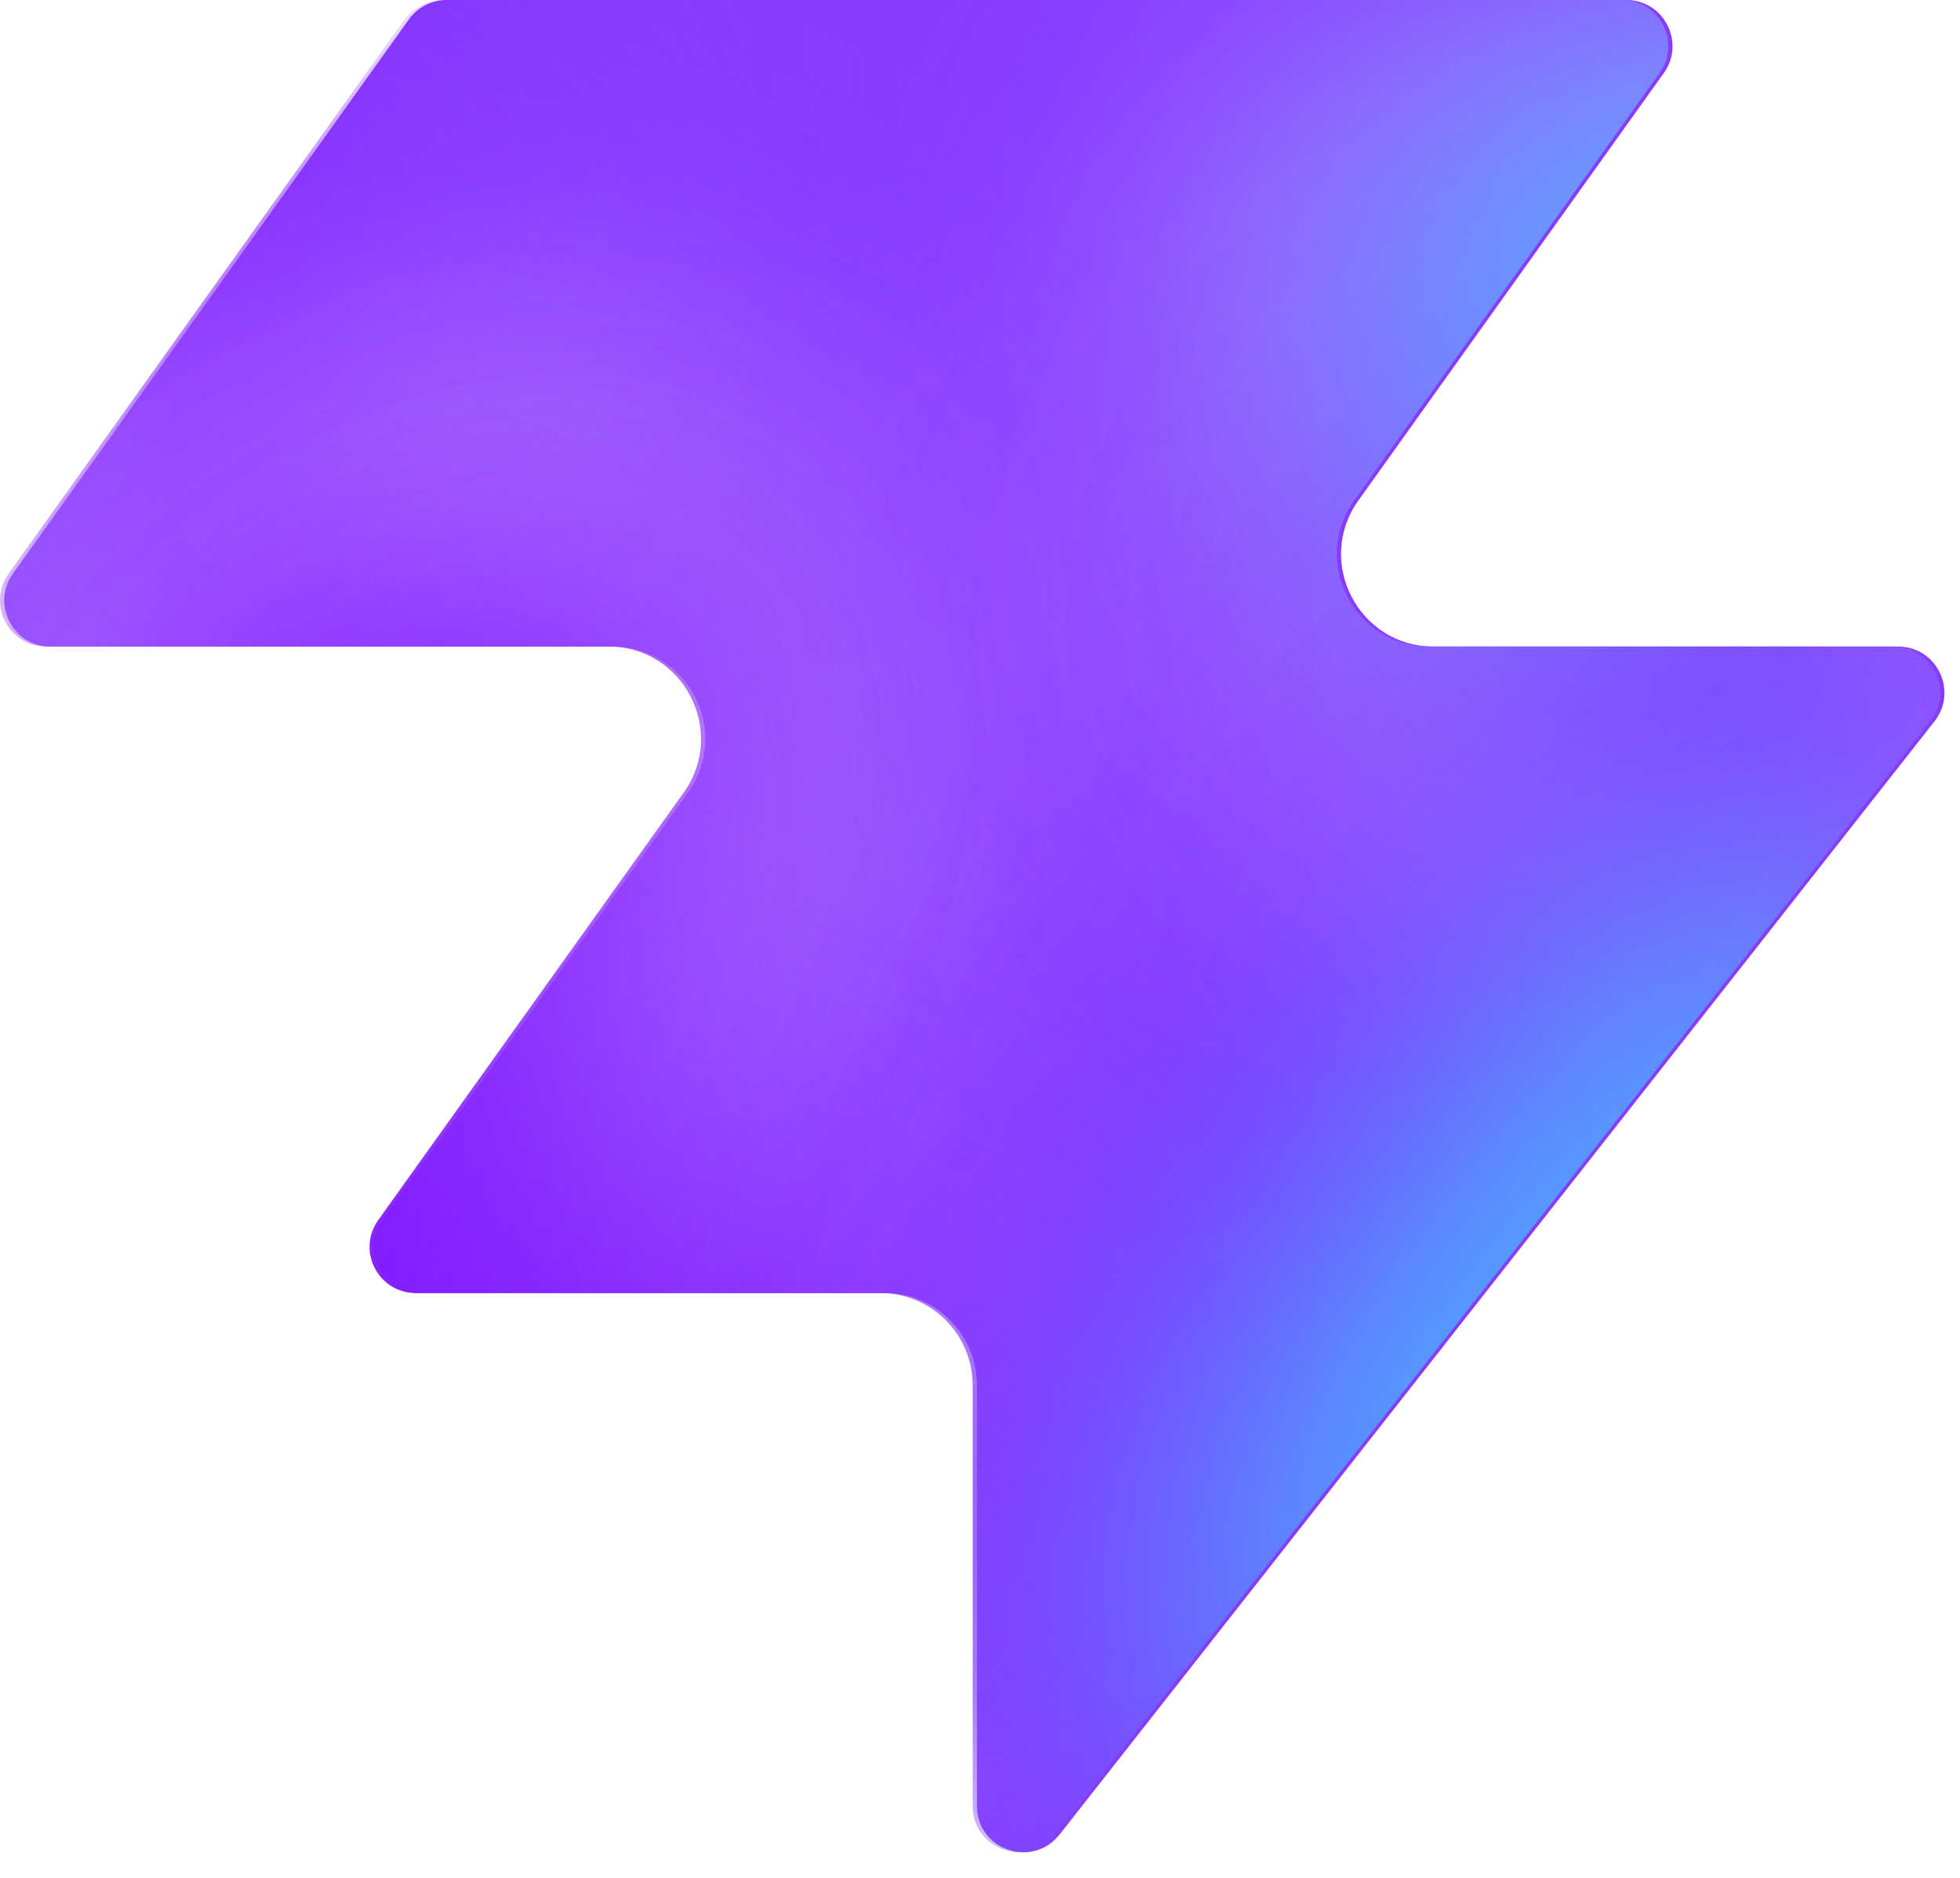
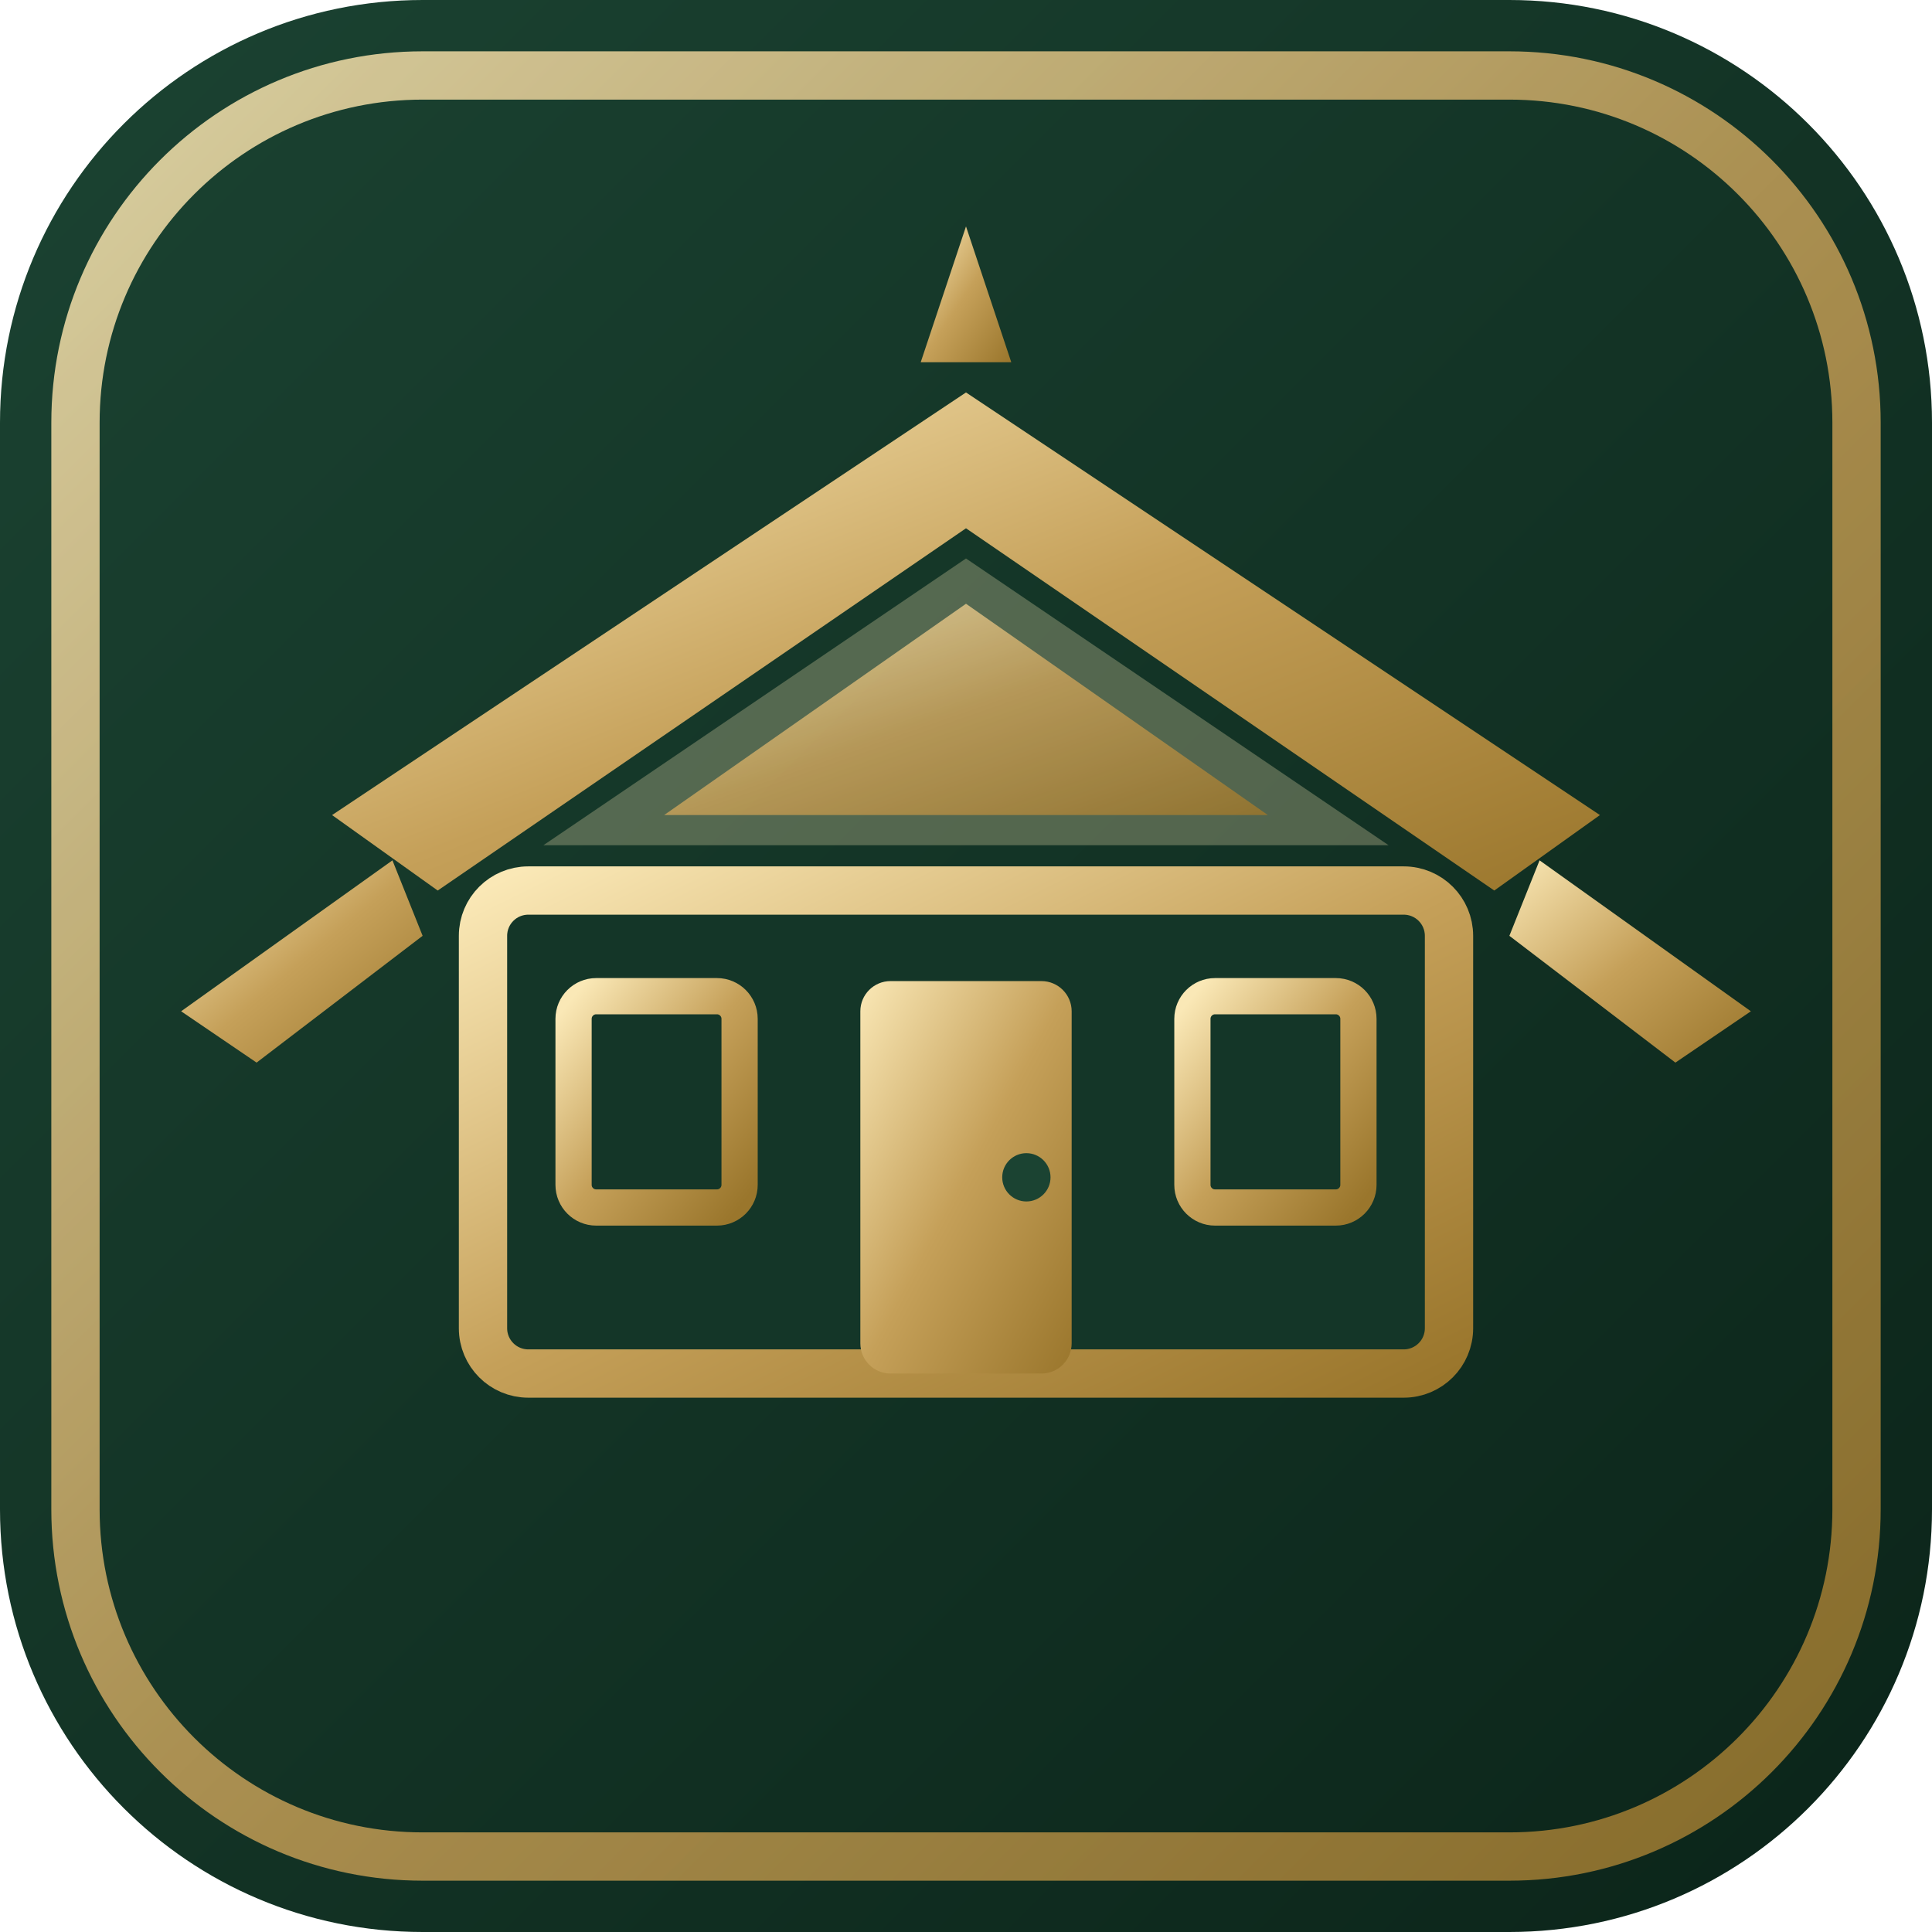
- <svg xmlns="http://www.w3.org/2000/svg" width="48" height="46" fill="none" viewBox="0 0 48 46">
-   <path fill="#863bff" d="M25.946 44.938c-.664.845-2.021.375-2.021-.698V33.937a2.26 2.26 0 0 0-2.262-2.262H10.287c-.92 0-1.456-1.04-.92-1.788l7.48-10.471c1.07-1.497 0-3.578-1.842-3.578H1.237c-.92 0-1.456-1.04-.92-1.788L10.013.474c.214-.297.556-.474.92-.474h28.894c.92 0 1.456 1.04.92 1.788l-7.48 10.471c-1.07 1.498 0 3.579 1.842 3.579h11.377c.943 0 1.473 1.088.89 1.83L25.947 44.94z" style="fill:#863bff;fill:color(display-p3 .525 .23 1);fill-opacity:1" />
-   <mask id="a" width="48" height="46" x="0" y="0" maskUnits="userSpaceOnUse" style="mask-type:alpha">
-     <path fill="#000" d="M25.842 44.938c-.664.844-2.021.375-2.021-.698V33.937a2.26 2.26 0 0 0-2.262-2.262H10.183c-.92 0-1.456-1.04-.92-1.788l7.48-10.471c1.07-1.498 0-3.579-1.842-3.579H1.133c-.92 0-1.456-1.04-.92-1.787L9.91.473c.214-.297.556-.474.92-.474h28.894c.92 0 1.456 1.04.92 1.788l-7.48 10.471c-1.07 1.498 0 3.578 1.842 3.578h11.377c.943 0 1.473 1.088.89 1.832L25.843 44.94z" style="fill:#000;fill-opacity:1" />
-   </mask>
-   <g mask="url(#a)">
-     <g filter="url(#b)">
-       <ellipse cx="5.508" cy="14.704" fill="#ede6ff" rx="5.508" ry="14.704" style="fill:#ede6ff;fill:color(display-p3 .927 .903 1);fill-opacity:1" transform="matrix(.00324 1 1 -.00324 -4.47 31.516)" />
-     </g>
-     <g filter="url(#c)">
-       <ellipse cx="10.399" cy="29.851" fill="#ede6ff" rx="10.399" ry="29.851" style="fill:#ede6ff;fill:color(display-p3 .927 .903 1);fill-opacity:1" transform="matrix(.00324 1 1 -.00324 -39.328 7.883)" />
-     </g>
-     <g filter="url(#d)">
-       <ellipse cx="5.508" cy="30.487" fill="#7e14ff" rx="5.508" ry="30.487" style="fill:#7e14ff;fill:color(display-p3 .492 .077 1);fill-opacity:1" transform="rotate(89.814 -25.913 -14.639)scale(1 -1)" />
-     </g>
-     <g filter="url(#e)">
-       <ellipse cx="5.508" cy="30.599" fill="#7e14ff" rx="5.508" ry="30.599" style="fill:#7e14ff;fill:color(display-p3 .492 .077 1);fill-opacity:1" transform="rotate(89.814 -32.644 -3.334)scale(1 -1)" />
-     </g>
-     <g filter="url(#f)">
-       <ellipse cx="5.508" cy="30.599" fill="#7e14ff" rx="5.508" ry="30.599" style="fill:#7e14ff;fill:color(display-p3 .492 .077 1);fill-opacity:1" transform="matrix(.00324 1 1 -.00324 -34.34 30.47)" />
-     </g>
-     <g filter="url(#g)">
-       <ellipse cx="14.072" cy="22.078" fill="#ede6ff" rx="14.072" ry="22.078" style="fill:#ede6ff;fill:color(display-p3 .927 .903 1);fill-opacity:1" transform="rotate(93.35 24.506 48.493)scale(-1 1)" />
-     </g>
-     <g filter="url(#h)">
-       <ellipse cx="3.47" cy="21.501" fill="#7e14ff" rx="3.47" ry="21.501" style="fill:#7e14ff;fill:color(display-p3 .492 .077 1);fill-opacity:1" transform="rotate(89.009 28.708 47.59)scale(-1 1)" />
-     </g>
-     <g filter="url(#i)">
-       <ellipse cx="3.47" cy="21.501" fill="#7e14ff" rx="3.47" ry="21.501" style="fill:#7e14ff;fill:color(display-p3 .492 .077 1);fill-opacity:1" transform="rotate(89.009 28.708 47.59)scale(-1 1)" />
-     </g>
-     <g filter="url(#j)">
-       <ellipse cx=".387" cy="8.972" fill="#7e14ff" rx="4.407" ry="29.108" style="fill:#7e14ff;fill:color(display-p3 .492 .077 1);fill-opacity:1" transform="rotate(39.51 .387 8.972)" />
-     </g>
-     <g filter="url(#k)">
-       <ellipse cx="47.523" cy="-6.092" fill="#7e14ff" rx="4.407" ry="29.108" style="fill:#7e14ff;fill:color(display-p3 .492 .077 1);fill-opacity:1" transform="rotate(37.892 47.523 -6.092)" />
-     </g>
-     <g filter="url(#l)">
-       <ellipse cx="41.412" cy="6.333" fill="#47bfff" rx="5.971" ry="9.665" style="fill:#47bfff;fill:color(display-p3 .28 .748 1);fill-opacity:1" transform="rotate(37.892 41.412 6.333)" />
-     </g>
-     <g filter="url(#m)">
-       <ellipse cx="-1.879" cy="38.332" fill="#7e14ff" rx="4.407" ry="29.108" style="fill:#7e14ff;fill:color(display-p3 .492 .077 1);fill-opacity:1" transform="rotate(37.892 -1.88 38.332)" />
-     </g>
-     <g filter="url(#n)">
-       <ellipse cx="-1.879" cy="38.332" fill="#7e14ff" rx="4.407" ry="29.108" style="fill:#7e14ff;fill:color(display-p3 .492 .077 1);fill-opacity:1" transform="rotate(37.892 -1.88 38.332)" />
-     </g>
-     <g filter="url(#o)">
-       <ellipse cx="35.651" cy="29.907" fill="#7e14ff" rx="4.407" ry="29.108" style="fill:#7e14ff;fill:color(display-p3 .492 .077 1);fill-opacity:1" transform="rotate(37.892 35.651 29.907)" />
-     </g>
-     <g filter="url(#p)">
-       <ellipse cx="38.418" cy="32.4" fill="#47bfff" rx="5.971" ry="15.297" style="fill:#47bfff;fill:color(display-p3 .28 .748 1);fill-opacity:1" transform="rotate(37.892 38.418 32.4)" />
-     </g>
-   </g>
+ <svg xmlns="http://www.w3.org/2000/svg" viewBox="0 0 64 64" width="64" height="64">
  <defs>
-     <filter id="b" width="60.045" height="41.654" x="-19.77" y="16.149" color-interpolation-filters="sRGB" filterUnits="userSpaceOnUse">
-       <feFlood flood-opacity="0" result="BackgroundImageFix" />
-       <feBlend in="SourceGraphic" in2="BackgroundImageFix" result="shape" />
-       <feGaussianBlur result="effect1_foregroundBlur_2002_17158" stdDeviation="7.659" />
-     </filter>
-     <filter id="c" width="90.34" height="51.437" x="-54.613" y="-7.533" color-interpolation-filters="sRGB" filterUnits="userSpaceOnUse">
-       <feFlood flood-opacity="0" result="BackgroundImageFix" />
-       <feBlend in="SourceGraphic" in2="BackgroundImageFix" result="shape" />
-       <feGaussianBlur result="effect1_foregroundBlur_2002_17158" stdDeviation="7.659" />
-     </filter>
-     <filter id="d" width="79.355" height="29.4" x="-49.64" y="2.03" color-interpolation-filters="sRGB" filterUnits="userSpaceOnUse">
-       <feFlood flood-opacity="0" result="BackgroundImageFix" />
-       <feBlend in="SourceGraphic" in2="BackgroundImageFix" result="shape" />
-       <feGaussianBlur result="effect1_foregroundBlur_2002_17158" stdDeviation="4.596" />
-     </filter>
-     <filter id="e" width="79.579" height="29.4" x="-45.045" y="20.029" color-interpolation-filters="sRGB" filterUnits="userSpaceOnUse">
-       <feFlood flood-opacity="0" result="BackgroundImageFix" />
-       <feBlend in="SourceGraphic" in2="BackgroundImageFix" result="shape" />
-       <feGaussianBlur result="effect1_foregroundBlur_2002_17158" stdDeviation="4.596" />
-     </filter>
-     <filter id="f" width="79.579" height="29.4" x="-43.513" y="21.178" color-interpolation-filters="sRGB" filterUnits="userSpaceOnUse">
-       <feFlood flood-opacity="0" result="BackgroundImageFix" />
-       <feBlend in="SourceGraphic" in2="BackgroundImageFix" result="shape" />
-       <feGaussianBlur result="effect1_foregroundBlur_2002_17158" stdDeviation="4.596" />
-     </filter>
-     <filter id="g" width="74.749" height="58.852" x="15.756" y="-17.901" color-interpolation-filters="sRGB" filterUnits="userSpaceOnUse">
-       <feFlood flood-opacity="0" result="BackgroundImageFix" />
-       <feBlend in="SourceGraphic" in2="BackgroundImageFix" result="shape" />
-       <feGaussianBlur result="effect1_foregroundBlur_2002_17158" stdDeviation="7.659" />
-     </filter>
-     <filter id="h" width="61.377" height="25.362" x="23.548" y="2.284" color-interpolation-filters="sRGB" filterUnits="userSpaceOnUse">
-       <feFlood flood-opacity="0" result="BackgroundImageFix" />
-       <feBlend in="SourceGraphic" in2="BackgroundImageFix" result="shape" />
-       <feGaussianBlur result="effect1_foregroundBlur_2002_17158" stdDeviation="4.596" />
-     </filter>
-     <filter id="i" width="61.377" height="25.362" x="23.548" y="2.284" color-interpolation-filters="sRGB" filterUnits="userSpaceOnUse">
-       <feFlood flood-opacity="0" result="BackgroundImageFix" />
-       <feBlend in="SourceGraphic" in2="BackgroundImageFix" result="shape" />
-       <feGaussianBlur result="effect1_foregroundBlur_2002_17158" stdDeviation="4.596" />
-     </filter>
-     <filter id="j" width="56.045" height="63.649" x="-27.636" y="-22.853" color-interpolation-filters="sRGB" filterUnits="userSpaceOnUse">
-       <feFlood flood-opacity="0" result="BackgroundImageFix" />
-       <feBlend in="SourceGraphic" in2="BackgroundImageFix" result="shape" />
-       <feGaussianBlur result="effect1_foregroundBlur_2002_17158" stdDeviation="4.596" />
-     </filter>
-     <filter id="k" width="54.814" height="64.646" x="20.116" y="-38.415" color-interpolation-filters="sRGB" filterUnits="userSpaceOnUse">
-       <feFlood flood-opacity="0" result="BackgroundImageFix" />
-       <feBlend in="SourceGraphic" in2="BackgroundImageFix" result="shape" />
-       <feGaussianBlur result="effect1_foregroundBlur_2002_17158" stdDeviation="4.596" />
-     </filter>
-     <filter id="l" width="33.541" height="35.313" x="24.641" y="-11.323" color-interpolation-filters="sRGB" filterUnits="userSpaceOnUse">
-       <feFlood flood-opacity="0" result="BackgroundImageFix" />
-       <feBlend in="SourceGraphic" in2="BackgroundImageFix" result="shape" />
-       <feGaussianBlur result="effect1_foregroundBlur_2002_17158" stdDeviation="4.596" />
-     </filter>
-     <filter id="m" width="54.814" height="64.646" x="-29.286" y="6.009" color-interpolation-filters="sRGB" filterUnits="userSpaceOnUse">
-       <feFlood flood-opacity="0" result="BackgroundImageFix" />
-       <feBlend in="SourceGraphic" in2="BackgroundImageFix" result="shape" />
-       <feGaussianBlur result="effect1_foregroundBlur_2002_17158" stdDeviation="4.596" />
-     </filter>
-     <filter id="n" width="54.814" height="64.646" x="-29.286" y="6.009" color-interpolation-filters="sRGB" filterUnits="userSpaceOnUse">
-       <feFlood flood-opacity="0" result="BackgroundImageFix" />
-       <feBlend in="SourceGraphic" in2="BackgroundImageFix" result="shape" />
-       <feGaussianBlur result="effect1_foregroundBlur_2002_17158" stdDeviation="4.596" />
-     </filter>
-     <filter id="o" width="54.814" height="64.646" x="8.244" y="-2.416" color-interpolation-filters="sRGB" filterUnits="userSpaceOnUse">
-       <feFlood flood-opacity="0" result="BackgroundImageFix" />
-       <feBlend in="SourceGraphic" in2="BackgroundImageFix" result="shape" />
-       <feGaussianBlur result="effect1_foregroundBlur_2002_17158" stdDeviation="4.596" />
-     </filter>
-     <filter id="p" width="39.409" height="43.623" x="18.713" y="10.588" color-interpolation-filters="sRGB" filterUnits="userSpaceOnUse">
-       <feFlood flood-opacity="0" result="BackgroundImageFix" />
-       <feBlend in="SourceGraphic" in2="BackgroundImageFix" result="shape" />
-       <feGaussianBlur result="effect1_foregroundBlur_2002_17158" stdDeviation="4.596" />
-     </filter>
+     <linearGradient id="bg" x1="0%" y1="0%" x2="100%" y2="100%">
+       <stop offset="0%" stop-color="#1b4332" />
+       <stop offset="100%" stop-color="#0b2419" />
+     </linearGradient>
+     <linearGradient id="gold" x1="0%" y1="0%" x2="100%" y2="100%">
+       <stop offset="0%" stop-color="#fae8b6" />
+       <stop offset="50%" stop-color="#c5a059" />
+       <stop offset="100%" stop-color="#9a762c" />
+     </linearGradient>
  </defs>
+   <rect width="64" height="64" rx="14" fill="url(#bg)" />
+   <rect x="2.5" y="2.5" width="59" height="59" rx="11.5" fill="none" stroke="url(#gold)" stroke-width="1.6" opacity="0.85" />
+   <path d="M32 7.5 L33.5 12 L30.5 12 Z" fill="url(#gold)" />
+   <line x1="32" y1="6.5" x2="32" y2="14" stroke="url(#gold)" stroke-width="1.6" stroke-linecap="round" />
+   <path d="M32 13 L11 27 L14.5 29.5 L32 17.5 L49.5 29.5 L53 27 Z" fill="url(#gold)" />
+   <polygon points="32,18.5 18,28 46,28" fill="#fae8b6" opacity="0.28" />
+   <polygon points="32,20 22,27 42,27" fill="url(#gold)" opacity="0.85" />
+   <path d="M13 28.5 L6 33.5 L8.5 35.2 L14 31 Z" fill="url(#gold)" />
+   <path d="M51 28.5 L58 33.5 L55.5 35.2 L50 31 Z" fill="url(#gold)" />
+   <rect x="16" y="29.5" width="32" height="16" rx="1.5" fill="#143628" stroke="url(#gold)" stroke-width="1.6" />
+   <rect x="19" y="33" width="5.5" height="7" rx="0.75" fill="none" stroke="url(#gold)" stroke-width="1.2" />
+   <line x1="21.75" y1="33" x2="21.75" y2="40" stroke="url(#gold)" stroke-width="0.9" />
+   <line x1="19" y1="36.5" x2="24.5" y2="36.5" stroke="url(#gold)" stroke-width="0.9" />
+   <rect x="39.5" y="33" width="5.5" height="7" rx="0.75" fill="none" stroke="url(#gold)" stroke-width="1.2" />
+   <line x1="42.25" y1="33" x2="42.25" y2="40" stroke="url(#gold)" stroke-width="0.9" />
+   <line x1="39.5" y1="36.5" x2="45" y2="36.5" stroke="url(#gold)" stroke-width="0.9" />
+   <rect x="28.5" y="32.5" width="7" height="13" rx="1" fill="url(#gold)" />
+   <circle cx="34" cy="39" r="0.8" fill="#1b4332" />
+   <line x1="18" y1="45.5" x2="18" y2="55" stroke="url(#gold)" stroke-width="2" stroke-linecap="round" />
+   <line x1="26" y1="45.5" x2="26" y2="55" stroke="url(#gold)" stroke-width="2" stroke-linecap="round" />
+   <line x1="38" y1="45.5" x2="38" y2="55" stroke="url(#gold)" stroke-width="2" stroke-linecap="round" />
+   <line x1="46" y1="45.5" x2="46" y2="55" stroke="url(#gold)" stroke-width="2" stroke-linecap="round" />
+   <line x1="28" y1="48" x2="36" y2="48" stroke="url(#gold)" stroke-width="1.5" stroke-linecap="round" />
+   <line x1="27" y1="51.5" x2="37" y2="51.5" stroke="url(#gold)" stroke-width="1.8" stroke-linecap="round" />
+   <line x1="26" y1="55" x2="38" y2="55" stroke="url(#gold)" stroke-width="2.2" stroke-linecap="round" />
</svg>
